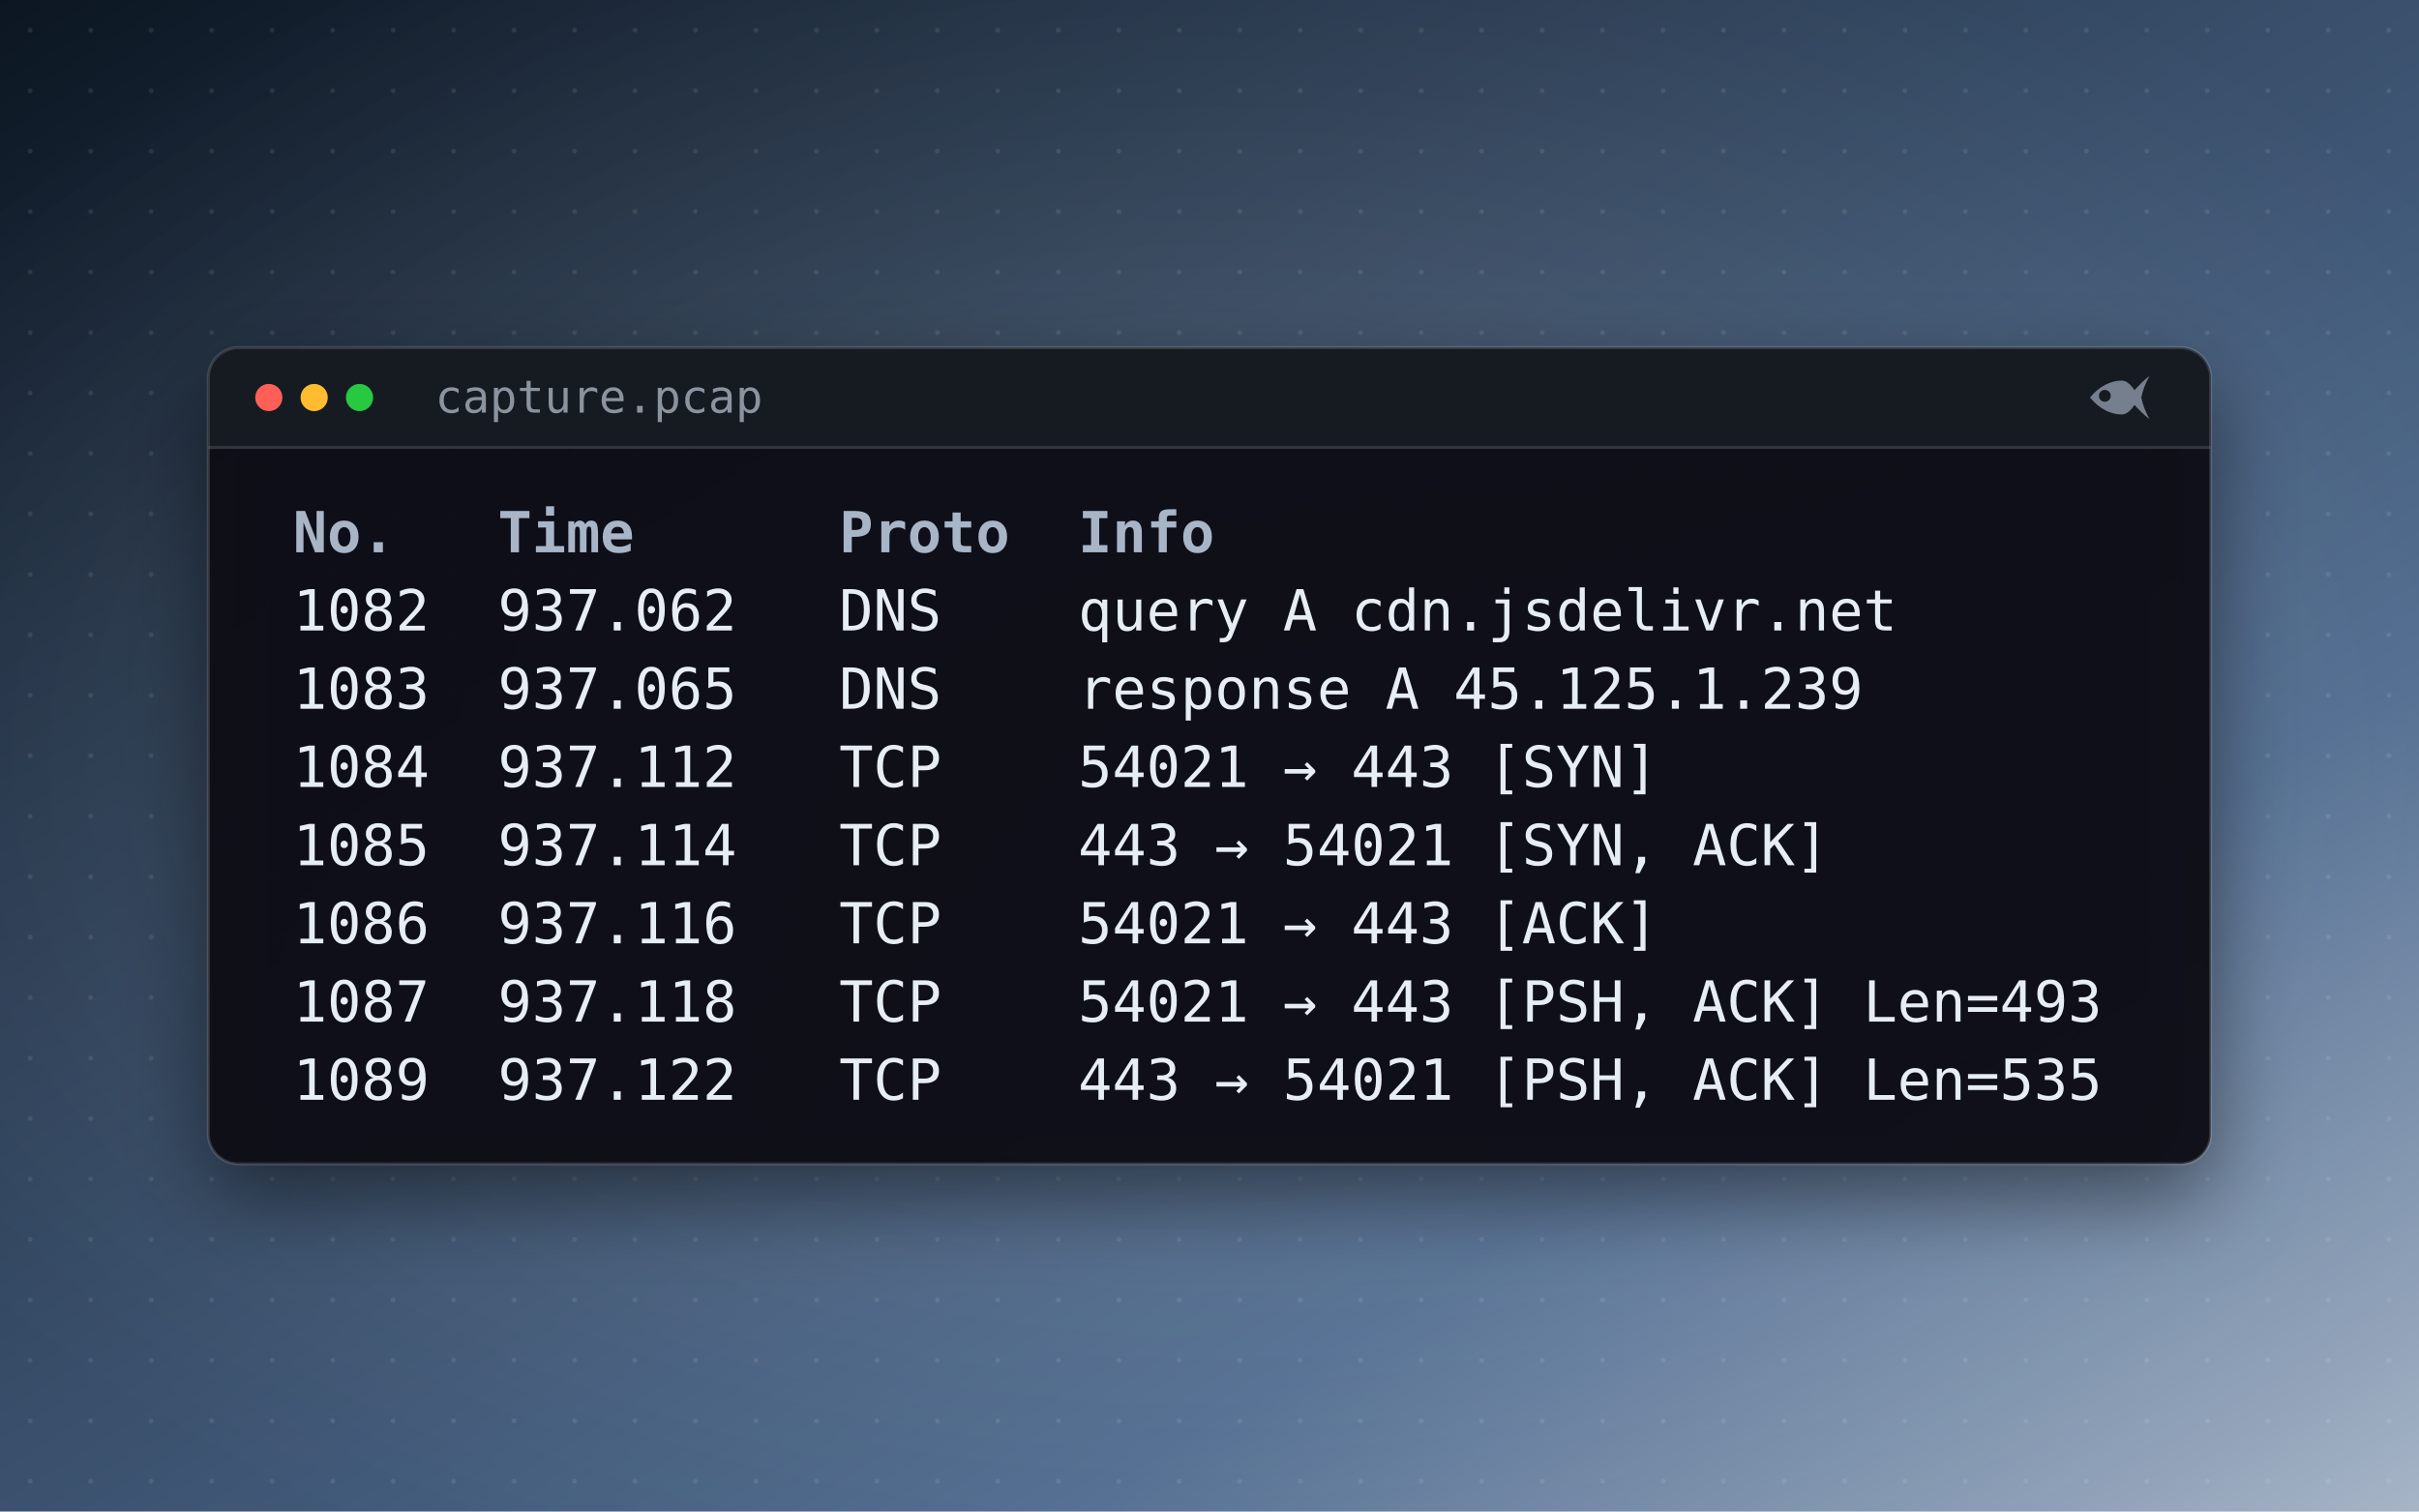
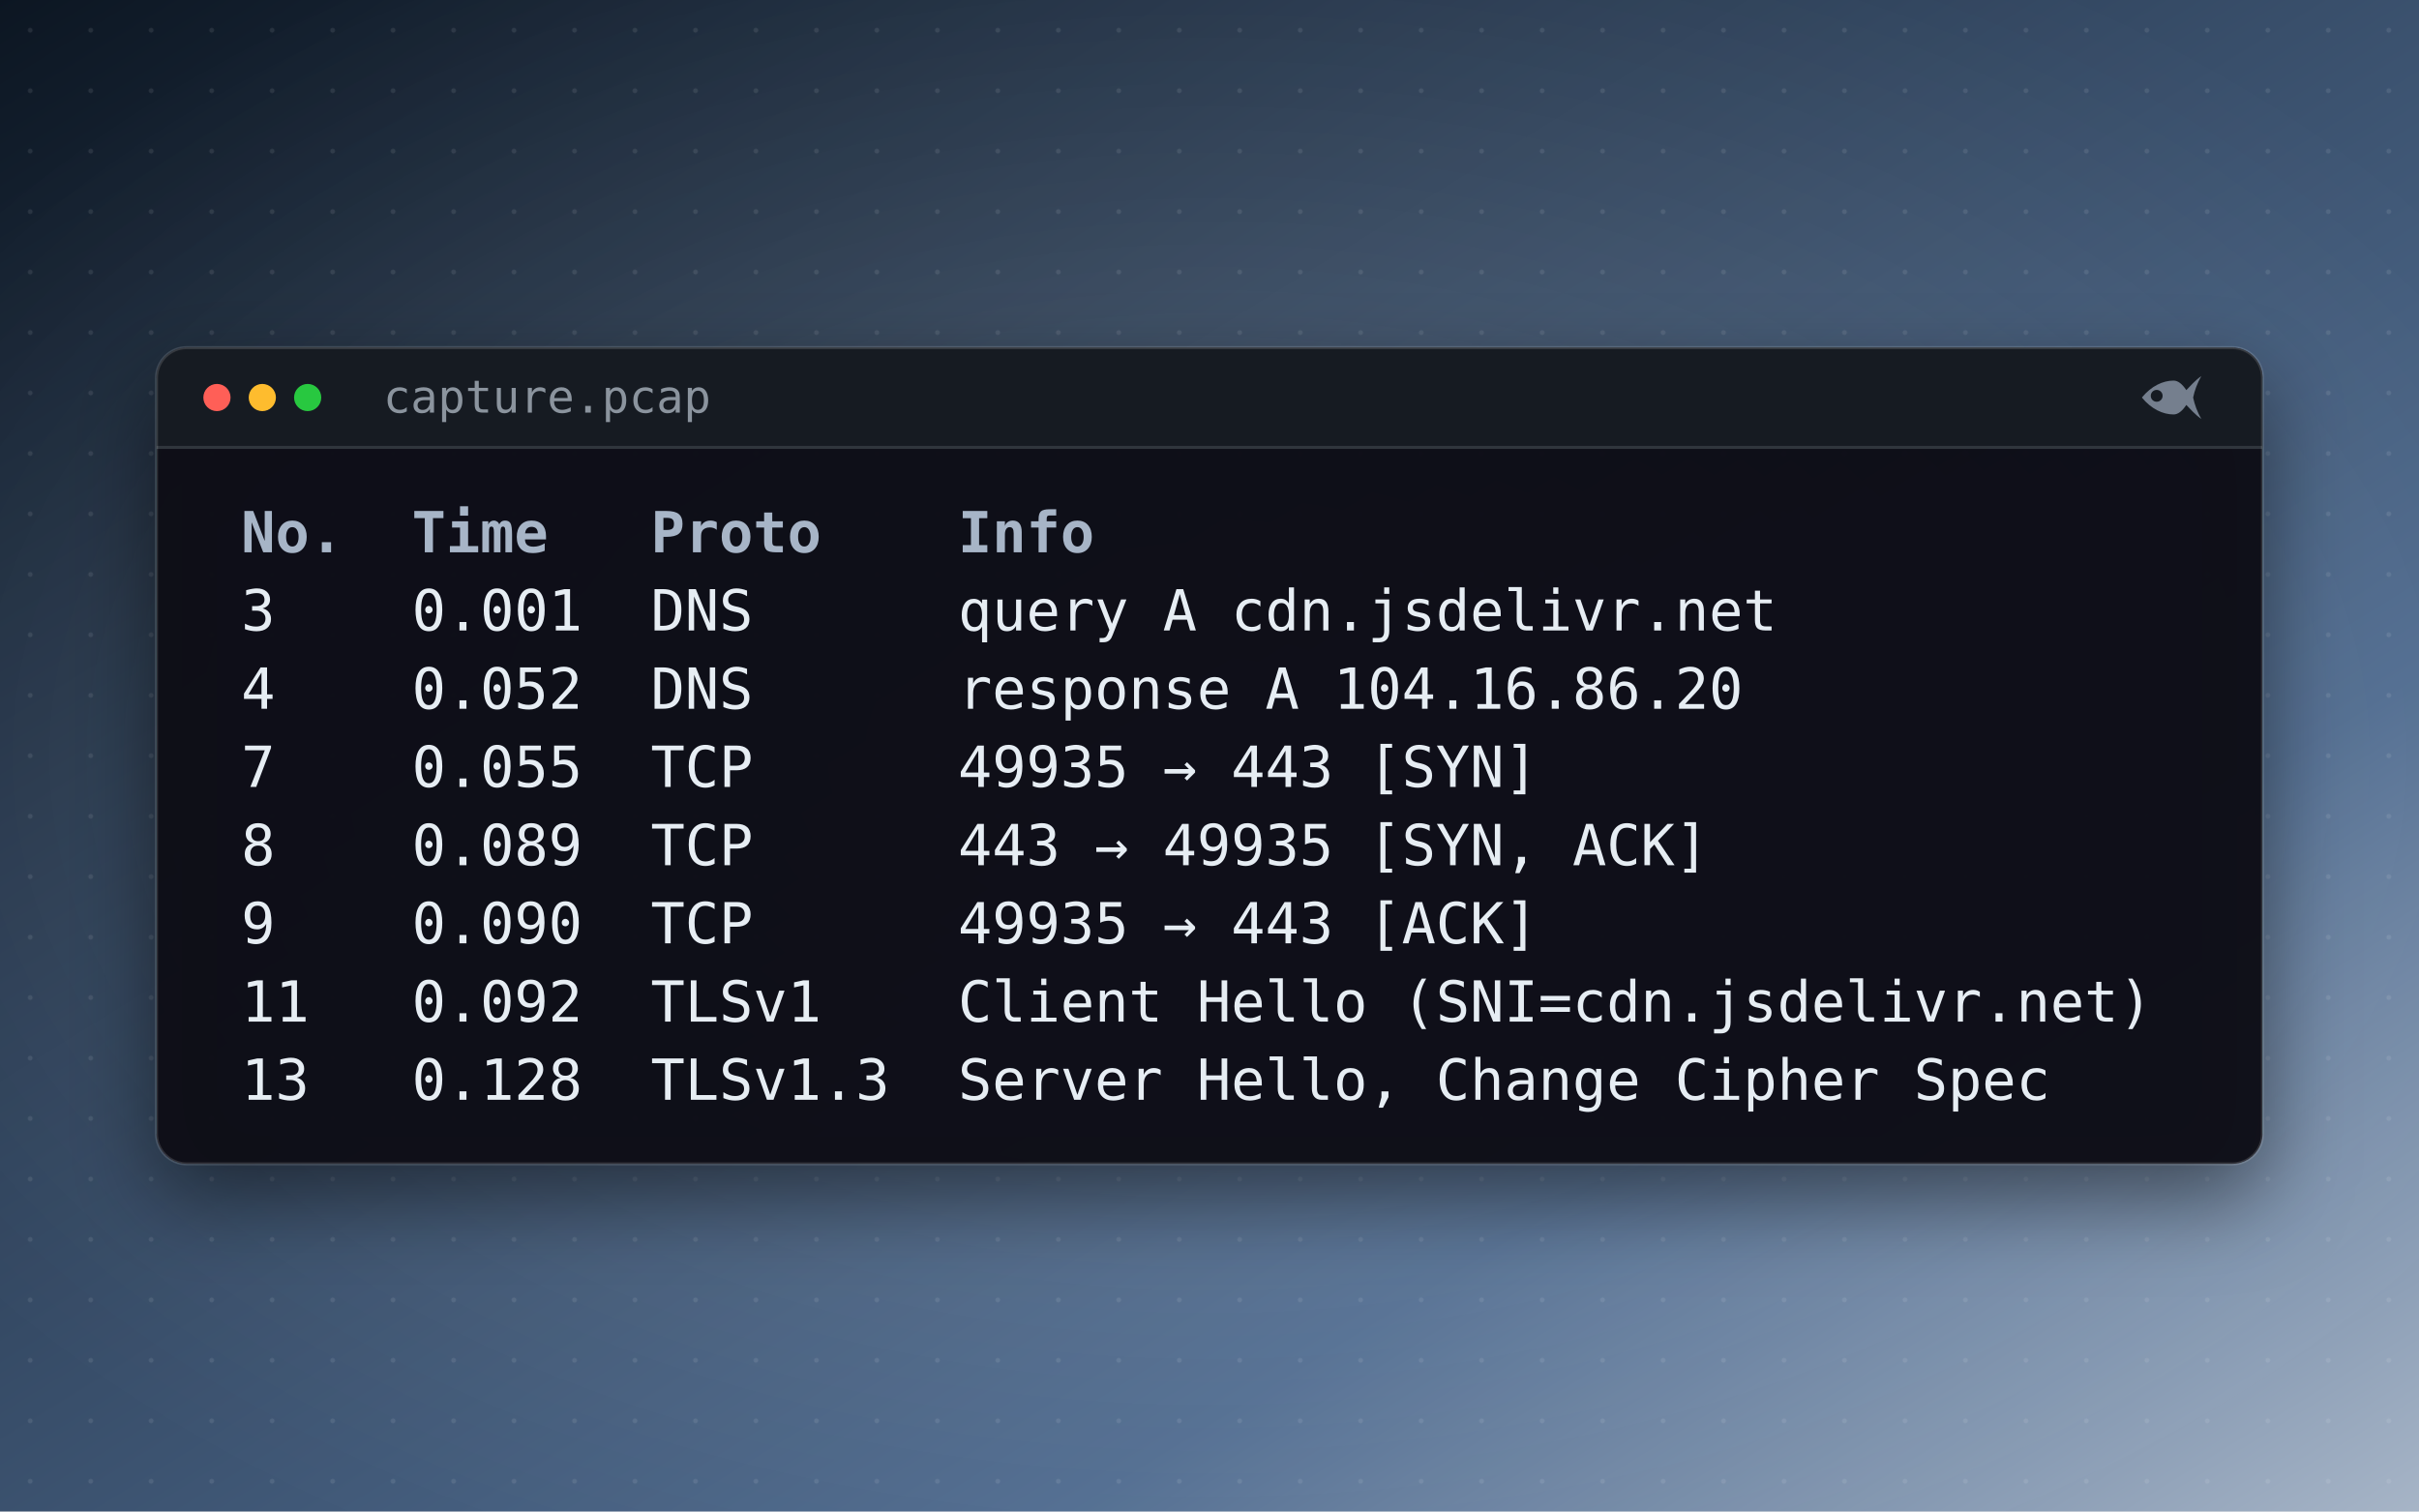
<svg xmlns="http://www.w3.org/2000/svg" viewBox="0 0 1600 1000" width="1600" height="1000" role="img" aria-label="capture.pcap output">
  <defs>
    <linearGradient id="g" x1="0" y1="0" x2="1" y2="1">
      <stop offset="0" stop-color="#0c1622" />
      <stop offset="0.72" stop-color="#4f6b8f" />
      <stop offset="1" stop-color="#a7b5c7" />
    </linearGradient>
    <radialGradient id="glow" cx="0.5" cy="0.5" r="0.62">
      <stop offset="0" stop-color="#ffffff" stop-opacity="0.16" />
      <stop offset="1" stop-color="#ffffff" stop-opacity="0" />
    </radialGradient>
    <pattern id="dots" width="40" height="40" patternUnits="userSpaceOnUse">
      <circle cx="20" cy="20" r="1.6" fill="#ffffff" fill-opacity="0.09" />
    </pattern>
    <filter id="sh" x="-10%" y="-20%" width="120%" height="150%">
      <feDropShadow dx="0" dy="22" stdDeviation="28" flood-color="#000000" flood-opacity="0.5" />
    </filter>
  </defs>
  <rect width="1600" height="1000" fill="url(#g)" />
  <rect width="1600" height="1000" fill="url(#dots)" />
  <rect width="1600" height="1000" fill="url(#glow)" />
-   <rect x="137.8" y="230.0" width="1324.4" height="540.0" rx="20" fill="#0d1117" fill-opacity="0.96" filter="url(#sh)" />
-   <path d="M137.8 296.0V250.0a20 20 0 0 1 20 -20H1442.2a20 20 0 0 1 20 20V296.0Z" fill="#161b22" />
-   <line x1="137.8" y1="296.0" x2="1462.2" y2="296.0" stroke="#30363d" stroke-width="2" />
-   <rect x="137.8" y="230.0" width="1324.4" height="540.0" rx="20" fill="none" stroke="#ffffff" stroke-opacity="0.14" stroke-width="2" />
-   <circle cx="177.8" cy="263.0" r="9" fill="#ff5f57" />
-   <circle cx="207.8" cy="263.0" r="9" fill="#febc2e" />
-   <circle cx="237.8" cy="263.0" r="9" fill="#28c840" />
-   <g transform="translate(1378.2,240.6) scale(0.7)" opacity="0.65">
+   <rect x="103.5" y="230.0" width="1393.0" height="540.0" rx="20" fill="#0d1117" fill-opacity="0.96" filter="url(#sh)" />
+   <path d="M103.5 296.0V250.0a20 20 0 0 1 20 -20H1476.5a20 20 0 0 1 20 20V296.0Z" fill="#161b22" />
+   <line x1="103.5" y1="296.0" x2="1496.5" y2="296.0" stroke="#30363d" stroke-width="2" />
+   <rect x="103.5" y="230.0" width="1393.0" height="540.0" rx="20" fill="none" stroke="#ffffff" stroke-opacity="0.14" stroke-width="2" />
+   <circle cx="143.5" cy="263.0" r="9" fill="#ff5f57" />
+   <circle cx="173.5" cy="263.0" r="9" fill="#febc2e" />
+   <circle cx="203.5" cy="263.0" r="9" fill="#28c840" />
+   <g transform="translate(1412.5,240.6) scale(0.7)" opacity="0.65">
    <path fill-rule="evenodd" d="M6 32c9-11 20-16 30-16C40 16 44 19 48 25C51 22 56.5 15.5 62.25 11.75C58.38 18.12 55.69 25.81 54.44 32C55.69 38.19 58.38 45.88 62.25 52.25C56.5 48.5 51 42 48 39C44 45 40 48 36 48c-10 0-21-5-30-16z M20 24.8a5.6 5.6 0 1 0 0 11.2 5.6 5.6 0 1 0 0-11.2z" fill="#a7b5c7" />
  </g>
  <g font-family="ui-monospace, SFMono-Regular, Menlo, Consolas, 'DejaVu Sans Mono', monospace">
-     <text x="287.8" y="273.0" font-size="30" fill="#8b949e" xml:space="preserve">capture.pcap</text>
+     <text x="253.5" y="273.0" font-size="30" fill="#8b949e" xml:space="preserve">capture.pcap</text>
    <g font-size="37.5">
-       <text x="193.8" y="365.4" fill="#a7b5c7" font-weight="700" xml:space="preserve">No.   Time      Proto  Info</text>
-       <text x="193.8" y="417.1" fill="#e6edf3" xml:space="preserve">1082  937.062   DNS    query A cdn.jsdelivr.net</text>
-       <text x="193.8" y="468.9" fill="#e6edf3" xml:space="preserve">1083  937.065   DNS    response A 45.125.1.239</text>
-       <text x="193.8" y="520.6" fill="#e6edf3" xml:space="preserve">1084  937.112   TCP    54021 → 443 [SYN]</text>
-       <text x="193.8" y="572.4" fill="#e6edf3" xml:space="preserve">1085  937.114   TCP    443 → 54021 [SYN, ACK]</text>
-       <text x="193.8" y="624.1" fill="#e6edf3" xml:space="preserve">1086  937.116   TCP    54021 → 443 [ACK]</text>
-       <text x="193.8" y="675.9" fill="#e6edf3" xml:space="preserve">1087  937.118   TCP    54021 → 443 [PSH, ACK] Len=493</text>
-       <text x="193.8" y="727.6" fill="#e6edf3" xml:space="preserve">1089  937.122   TCP    443 → 54021 [PSH, ACK] Len=535</text>
+       <text x="159.5" y="365.4" fill="#a7b5c7" font-weight="700" xml:space="preserve">No.  Time   Proto    Info</text>
+       <text x="159.5" y="417.1" fill="#e6edf3" xml:space="preserve">3    0.001  DNS      query A cdn.jsdelivr.net</text>
+       <text x="159.5" y="468.9" fill="#e6edf3" xml:space="preserve">4    0.052  DNS      response A 104.16.86.20</text>
+       <text x="159.5" y="520.6" fill="#e6edf3" xml:space="preserve">7    0.055  TCP      49935 → 443 [SYN]</text>
+       <text x="159.5" y="572.4" fill="#e6edf3" xml:space="preserve">8    0.089  TCP      443 → 49935 [SYN, ACK]</text>
+       <text x="159.5" y="624.1" fill="#e6edf3" xml:space="preserve">9    0.090  TCP      49935 → 443 [ACK]</text>
+       <text x="159.5" y="675.9" fill="#e6edf3" xml:space="preserve">11   0.092  TLSv1    Client Hello (SNI=cdn.jsdelivr.net)</text>
+       <text x="159.5" y="727.6" fill="#e6edf3" xml:space="preserve">13   0.128  TLSv1.3  Server Hello, Change Cipher Spec</text>
    </g>
  </g>
</svg>
